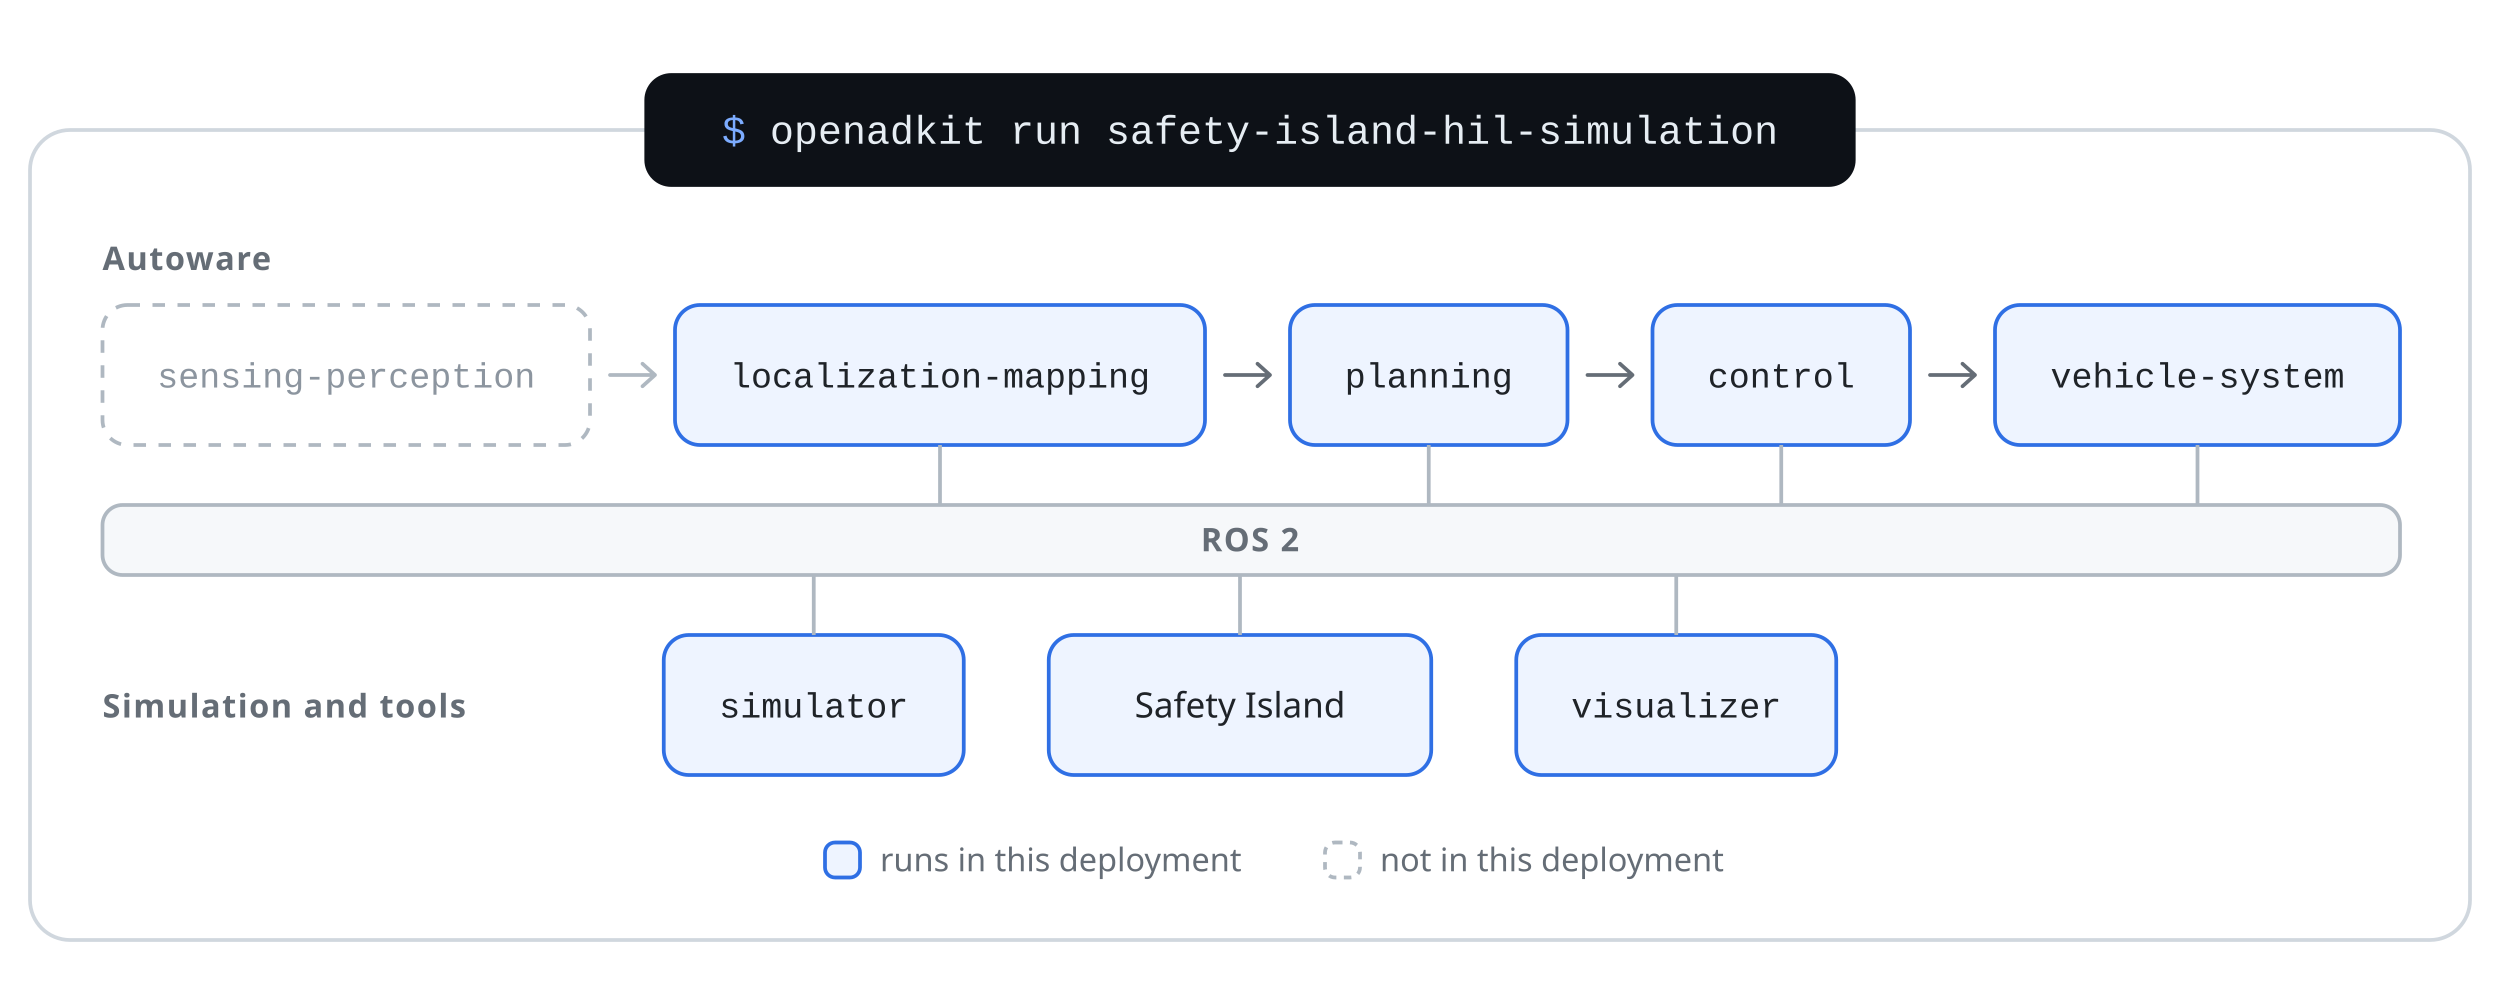
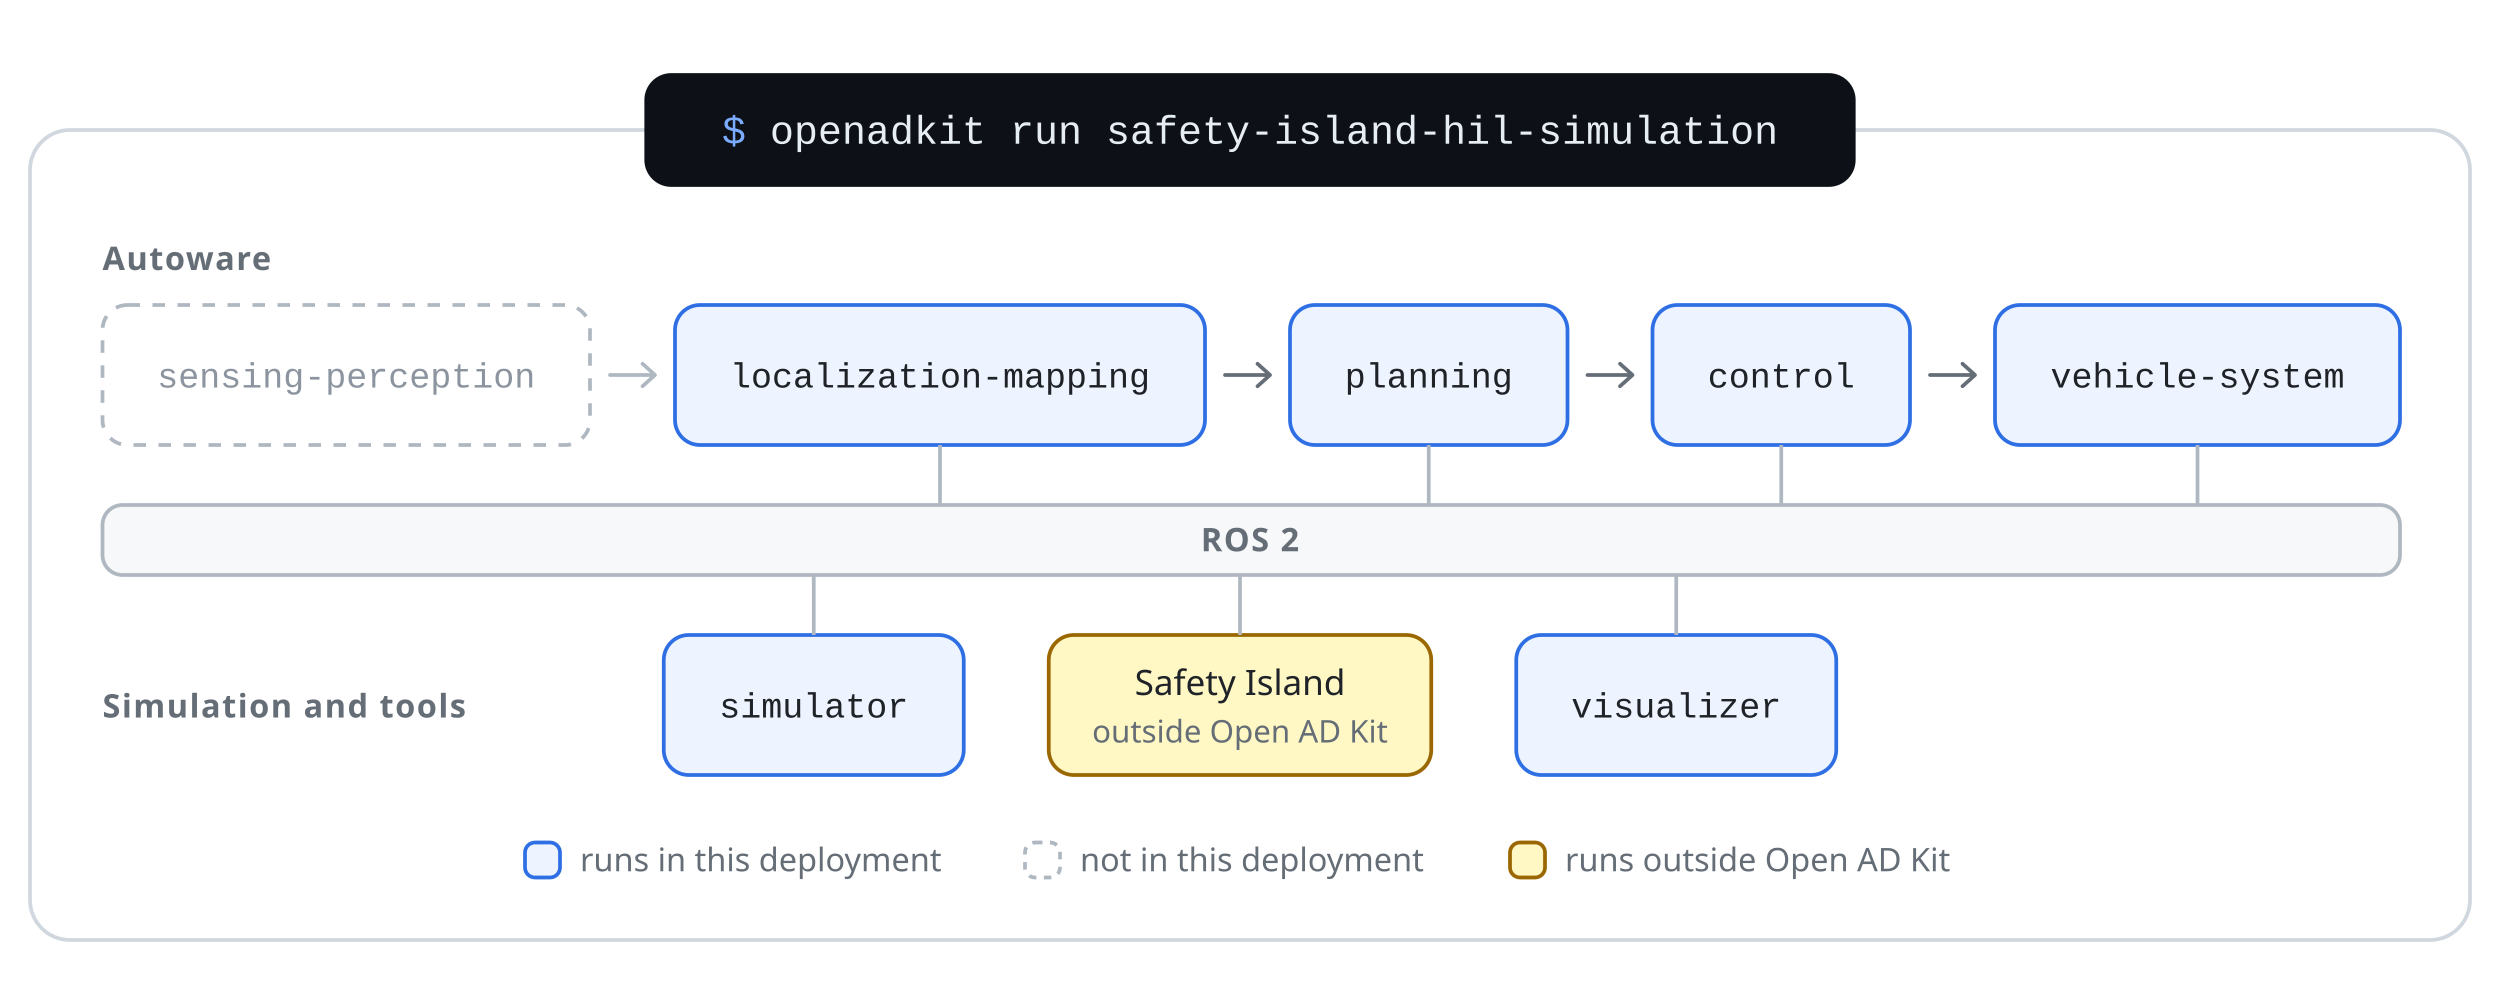
<svg xmlns="http://www.w3.org/2000/svg" viewBox="0 0 1000 400" width="1000" height="400" role="img" aria-labelledby="title desc">
  <rect x="12" y="52" width="976" height="324" rx="16" fill="none" stroke="#d0d7de" stroke-width="1.5" />
  <rect x="258.5" y="30" width="483" height="44" rx="10" fill="#0d1117" stroke="#0d1117" stroke-width="1.5" />
  <text x="500" y="57.5" text-anchor="middle" font-family="ui-monospace, SFMono-Regular, 'SF Mono', Menlo, Consolas, 'Liberation Mono', monospace" font-size="16" font-weight="400" fill="#e6edf3">
    <tspan fill="#7cacff">$</tspan> openadkit run safety-island-hil-simulation</text>
  <text x="41" y="108" text-anchor="start" font-family="-apple-system, BlinkMacSystemFont, 'Segoe UI', 'Noto Sans', Helvetica, Arial, sans-serif" font-size="13" font-weight="600" letter-spacing="0.6" fill="#656d76">Autoware</text>
  <rect x="41" y="122" width="195" height="56" rx="10" fill="none" stroke="#afb8c1" stroke-width="1.5" stroke-dasharray="5 5" />
  <text x="138.5" y="155" text-anchor="middle" font-family="ui-monospace, SFMono-Regular, 'SF Mono', Menlo, Consolas, 'Liberation Mono', monospace" font-size="14" font-weight="400" fill="#8c959f">sensing-perception</text>
  <rect x="270" y="122" width="212" height="56" rx="10" fill="#eef4ff" stroke="#2f6fe4" stroke-width="1.5" />
  <text x="376" y="155" text-anchor="middle" font-family="ui-monospace, SFMono-Regular, 'SF Mono', Menlo, Consolas, 'Liberation Mono', monospace" font-size="14" font-weight="500" fill="#1f2328">localization-mapping</text>
  <path d="M244 150H262M257 145.5L262 150L257 154.5" fill="none" stroke="#afb8c1" stroke-width="1.5" stroke-linecap="round" stroke-linejoin="round" />
  <rect x="516" y="122" width="111" height="56" rx="10" fill="#eef4ff" stroke="#2f6fe4" stroke-width="1.5" />
  <text x="571.5" y="155" text-anchor="middle" font-family="ui-monospace, SFMono-Regular, 'SF Mono', Menlo, Consolas, 'Liberation Mono', monospace" font-size="14" font-weight="500" fill="#1f2328">planning</text>
  <path d="M490 150H508M503 145.5L508 150L503 154.5" fill="none" stroke="#656d76" stroke-width="1.5" stroke-linecap="round" stroke-linejoin="round" />
  <rect x="661" y="122" width="103" height="56" rx="10" fill="#eef4ff" stroke="#2f6fe4" stroke-width="1.5" />
  <text x="712.5" y="155" text-anchor="middle" font-family="ui-monospace, SFMono-Regular, 'SF Mono', Menlo, Consolas, 'Liberation Mono', monospace" font-size="14" font-weight="500" fill="#1f2328">control</text>
  <path d="M635 150H653M648 145.5L653 150L648 154.5" fill="none" stroke="#656d76" stroke-width="1.5" stroke-linecap="round" stroke-linejoin="round" />
  <rect x="798" y="122" width="162" height="56" rx="10" fill="#eef4ff" stroke="#2f6fe4" stroke-width="1.5" />
  <text x="879" y="155" text-anchor="middle" font-family="ui-monospace, SFMono-Regular, 'SF Mono', Menlo, Consolas, 'Liberation Mono', monospace" font-size="14" font-weight="500" fill="#1f2328">vehicle-system</text>
  <path d="M772 150H790M785 145.5L790 150L785 154.5" fill="none" stroke="#656d76" stroke-width="1.5" stroke-linecap="round" stroke-linejoin="round" />
  <rect x="41" y="202" width="919" height="28" rx="8" fill="#f6f8fa" stroke="#afb8c1" stroke-width="1.5" />
  <text x="500" y="220.5" text-anchor="middle" font-family="-apple-system, BlinkMacSystemFont, 'Segoe UI', 'Noto Sans', Helvetica, Arial, sans-serif" font-size="13" font-weight="600" letter-spacing="0.6" fill="#656d76">ROS 2</text>
  <text x="41" y="287" text-anchor="start" font-family="-apple-system, BlinkMacSystemFont, 'Segoe UI', 'Noto Sans', Helvetica, Arial, sans-serif" font-size="13" font-weight="600" letter-spacing="0.6" fill="#656d76">Simulation and tools</text>
  <rect x="265.5" y="254" width="120" height="56" rx="10" fill="#eef4ff" stroke="#2f6fe4" stroke-width="1.5" />
  <text x="325.5" y="287" text-anchor="middle" font-family="ui-monospace, SFMono-Regular, 'SF Mono', Menlo, Consolas, 'Liberation Mono', monospace" font-size="14" font-weight="500" fill="#1f2328">simulator</text>
-   <rect x="419.5" y="254" width="153" height="56" rx="10" fill="#eef4ff" stroke="#2f6fe4" stroke-width="1.5" />
-   <text x="496" y="287" text-anchor="middle" font-family="-apple-system, BlinkMacSystemFont, 'Segoe UI', 'Noto Sans', Helvetica, Arial, sans-serif" font-size="14" font-weight="500" fill="#1f2328">Safety Island</text>
+   <rect x="419.5" y="254" width="153" height="56" rx="10" fill="#fff8c5" stroke="#9a6700" stroke-width="1.5" />
+   <text x="496" y="278" text-anchor="middle" font-family="-apple-system, BlinkMacSystemFont, 'Segoe UI', 'Noto Sans', Helvetica, Arial, sans-serif" font-size="14" font-weight="500" fill="#1f2328">Safety Island</text>
+   <text x="496" y="297" text-anchor="middle" font-family="-apple-system, BlinkMacSystemFont, 'Segoe UI', 'Noto Sans', Helvetica, Arial, sans-serif" font-size="12.5" font-weight="400" fill="#656d76">outside Open AD Kit</text>
  <rect x="606.5" y="254" width="128" height="56" rx="10" fill="#eef4ff" stroke="#2f6fe4" stroke-width="1.5" />
  <text x="670.5" y="287" text-anchor="middle" font-family="ui-monospace, SFMono-Regular, 'SF Mono', Menlo, Consolas, 'Liberation Mono', monospace" font-size="14" font-weight="500" fill="#1f2328">visualizer</text>
  <line x1="376" y1="178" x2="376" y2="202" stroke="#afb8c1" stroke-width="1.5" />
  <line x1="571.5" y1="178" x2="571.5" y2="202" stroke="#afb8c1" stroke-width="1.5" />
  <line x1="712.5" y1="178" x2="712.5" y2="202" stroke="#afb8c1" stroke-width="1.5" />
  <line x1="879" y1="178" x2="879" y2="202" stroke="#afb8c1" stroke-width="1.5" />
  <line x1="325.5" y1="230" x2="325.5" y2="254" stroke="#afb8c1" stroke-width="1.5" />
  <line x1="496" y1="230" x2="496" y2="254" stroke="#afb8c1" stroke-width="1.5" />
  <line x1="670.5" y1="230" x2="670.5" y2="254" stroke="#afb8c1" stroke-width="1.5" />
-   <rect x="330" y="337" width="14" height="14" rx="4" fill="#eef4ff" stroke="#2f6fe4" stroke-width="1.5" />
-   <text x="352" y="348.5" text-anchor="start" font-family="-apple-system, BlinkMacSystemFont, 'Segoe UI', 'Noto Sans', Helvetica, Arial, sans-serif" font-size="13" font-weight="400" fill="#656d76">runs in this deployment</text>
-   <rect x="530" y="337" width="14" height="14" rx="4" fill="none" stroke="#afb8c1" stroke-width="1.5" stroke-dasharray="3 3" />
-   <text x="552" y="348.5" text-anchor="start" font-family="-apple-system, BlinkMacSystemFont, 'Segoe UI', 'Noto Sans', Helvetica, Arial, sans-serif" font-size="13" font-weight="400" fill="#656d76">not in this deployment</text>
+   <rect x="210" y="337" width="14" height="14" rx="4" fill="#eef4ff" stroke="#2f6fe4" stroke-width="1.5" />
+   <text x="232" y="348.5" text-anchor="start" font-family="-apple-system, BlinkMacSystemFont, 'Segoe UI', 'Noto Sans', Helvetica, Arial, sans-serif" font-size="13" font-weight="400" fill="#656d76">runs in this deployment</text>
+   <rect x="410" y="337" width="14" height="14" rx="4" fill="none" stroke="#afb8c1" stroke-width="1.5" stroke-dasharray="3 3" />
+   <text x="432" y="348.5" text-anchor="start" font-family="-apple-system, BlinkMacSystemFont, 'Segoe UI', 'Noto Sans', Helvetica, Arial, sans-serif" font-size="13" font-weight="400" fill="#656d76">not in this deployment</text>
+   <rect x="604" y="337" width="14" height="14" rx="4" fill="#fff8c5" stroke="#9a6700" stroke-width="1.5" />
+   <text x="626" y="348.5" text-anchor="start" font-family="-apple-system, BlinkMacSystemFont, 'Segoe UI', 'Noto Sans', Helvetica, Arial, sans-serif" font-size="13" font-weight="400" fill="#656d76">runs outside Open AD Kit</text>
</svg>
